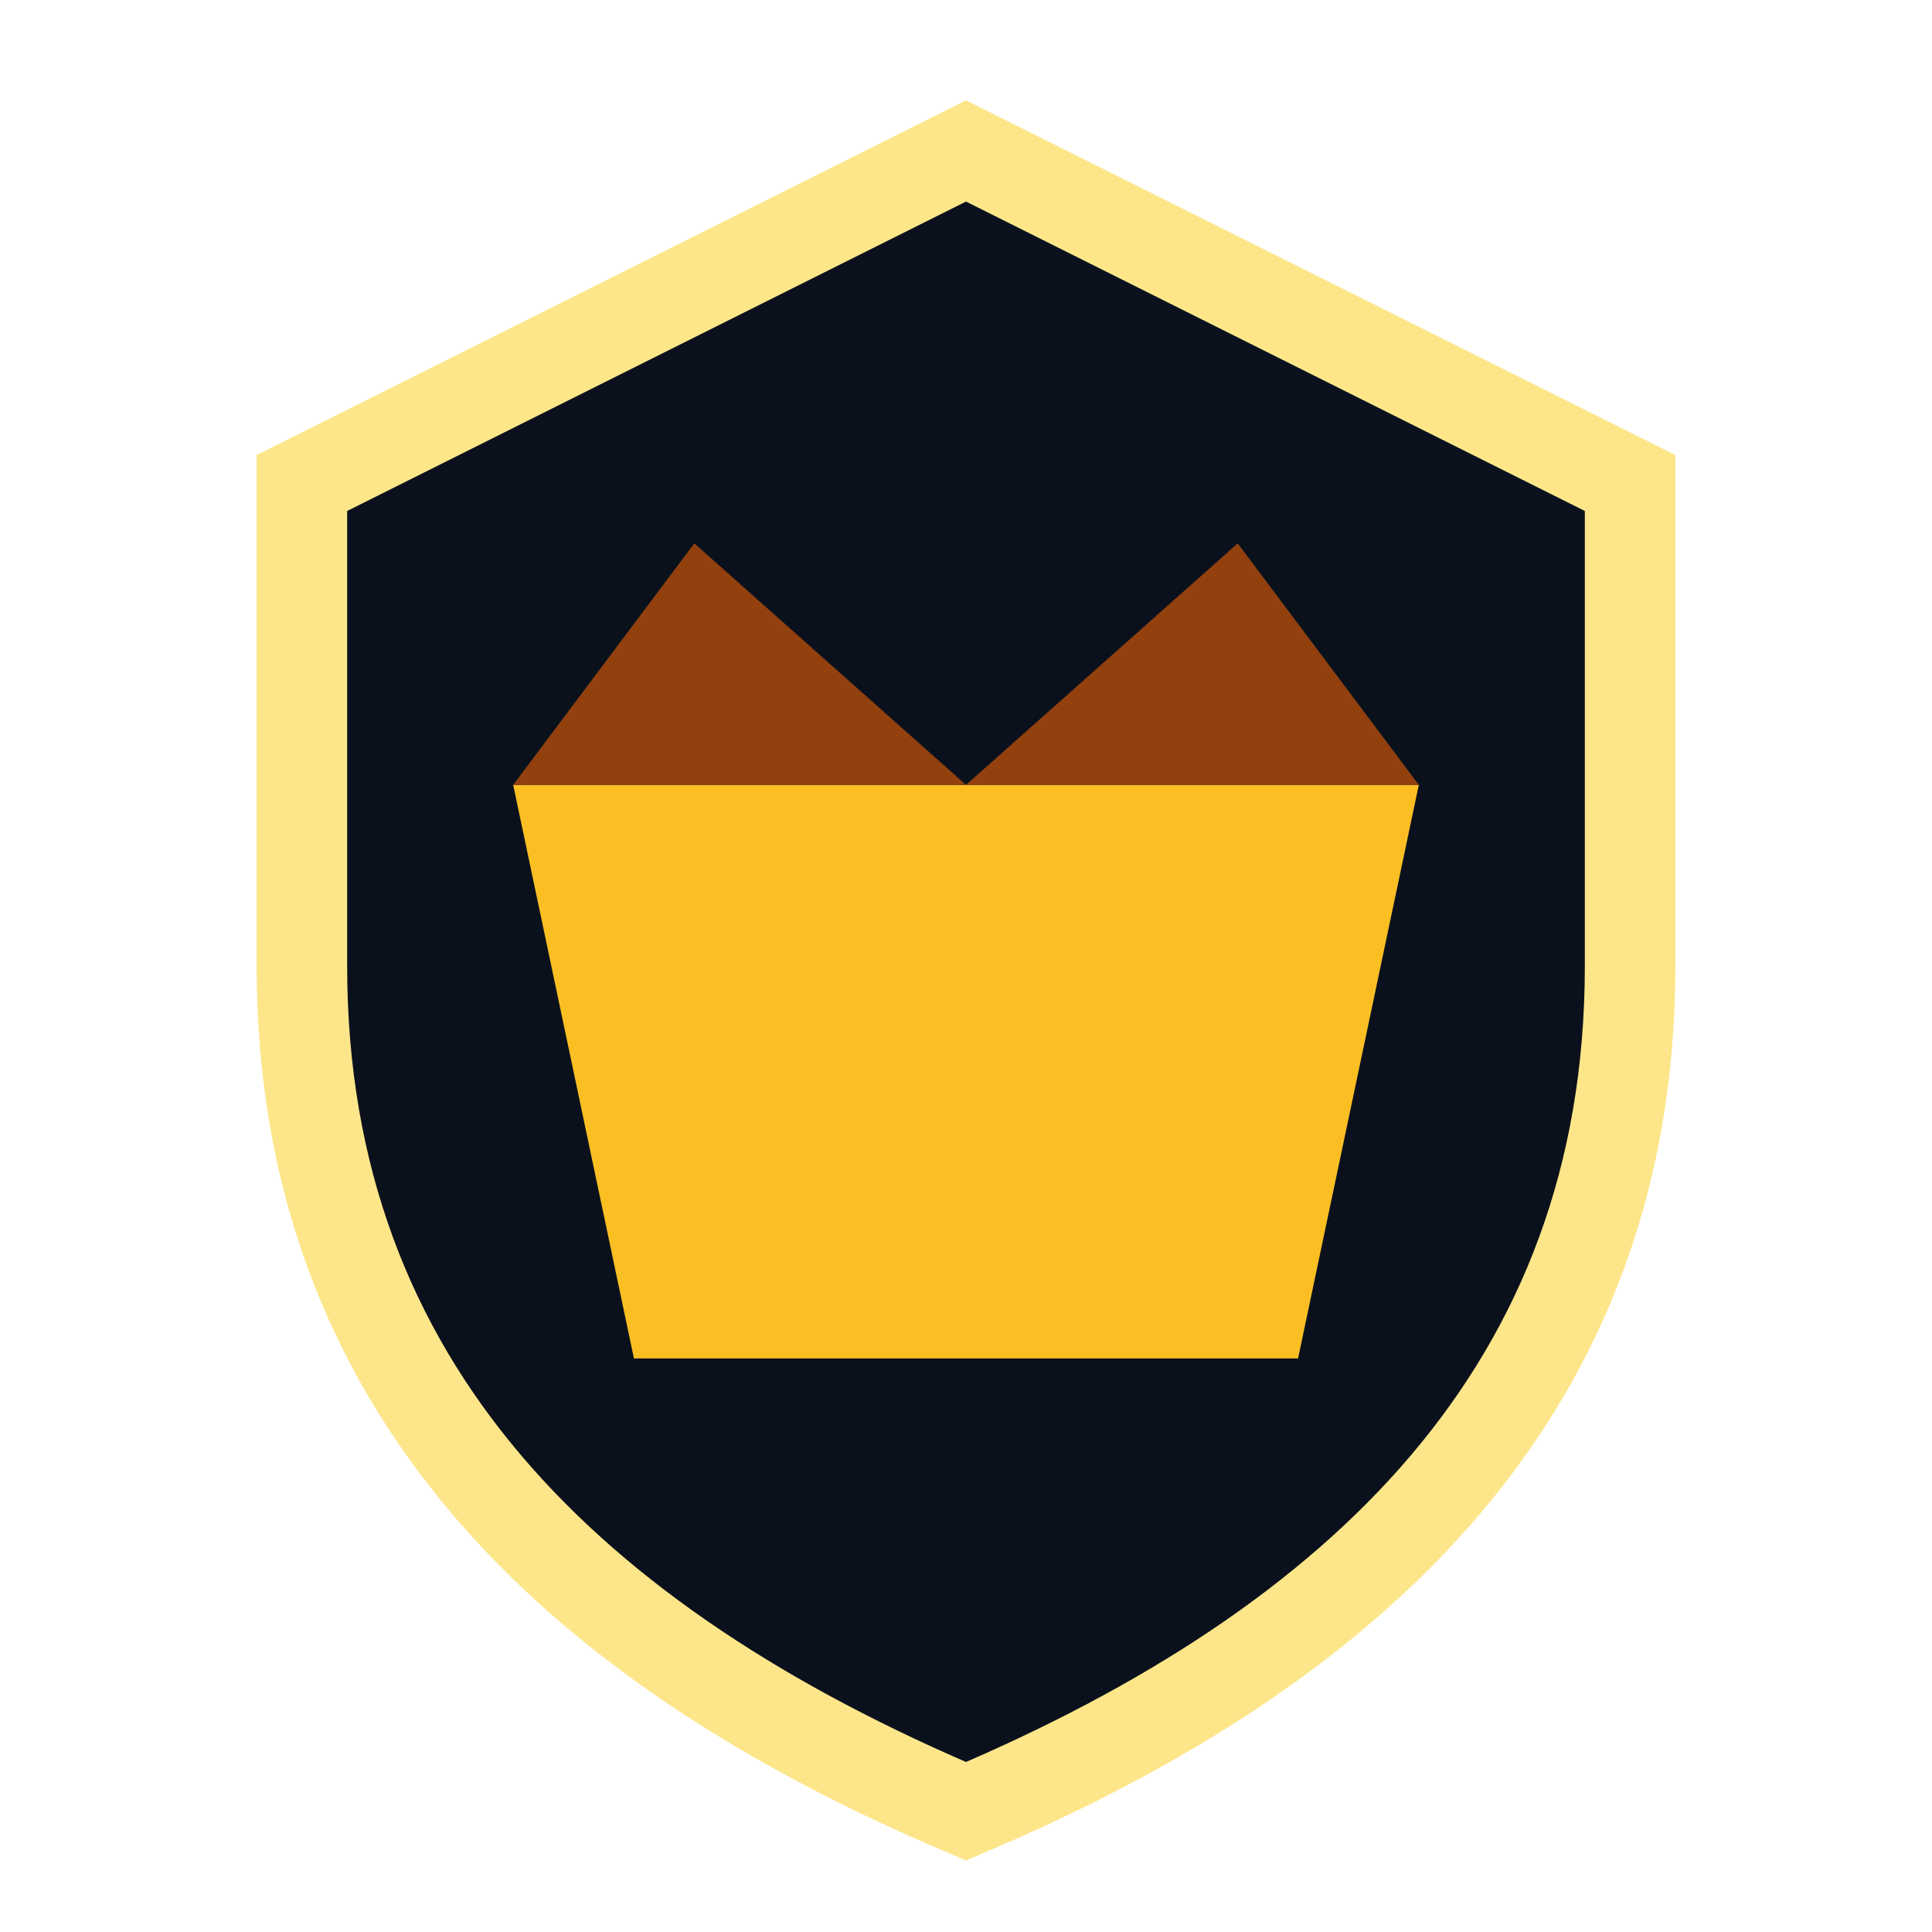
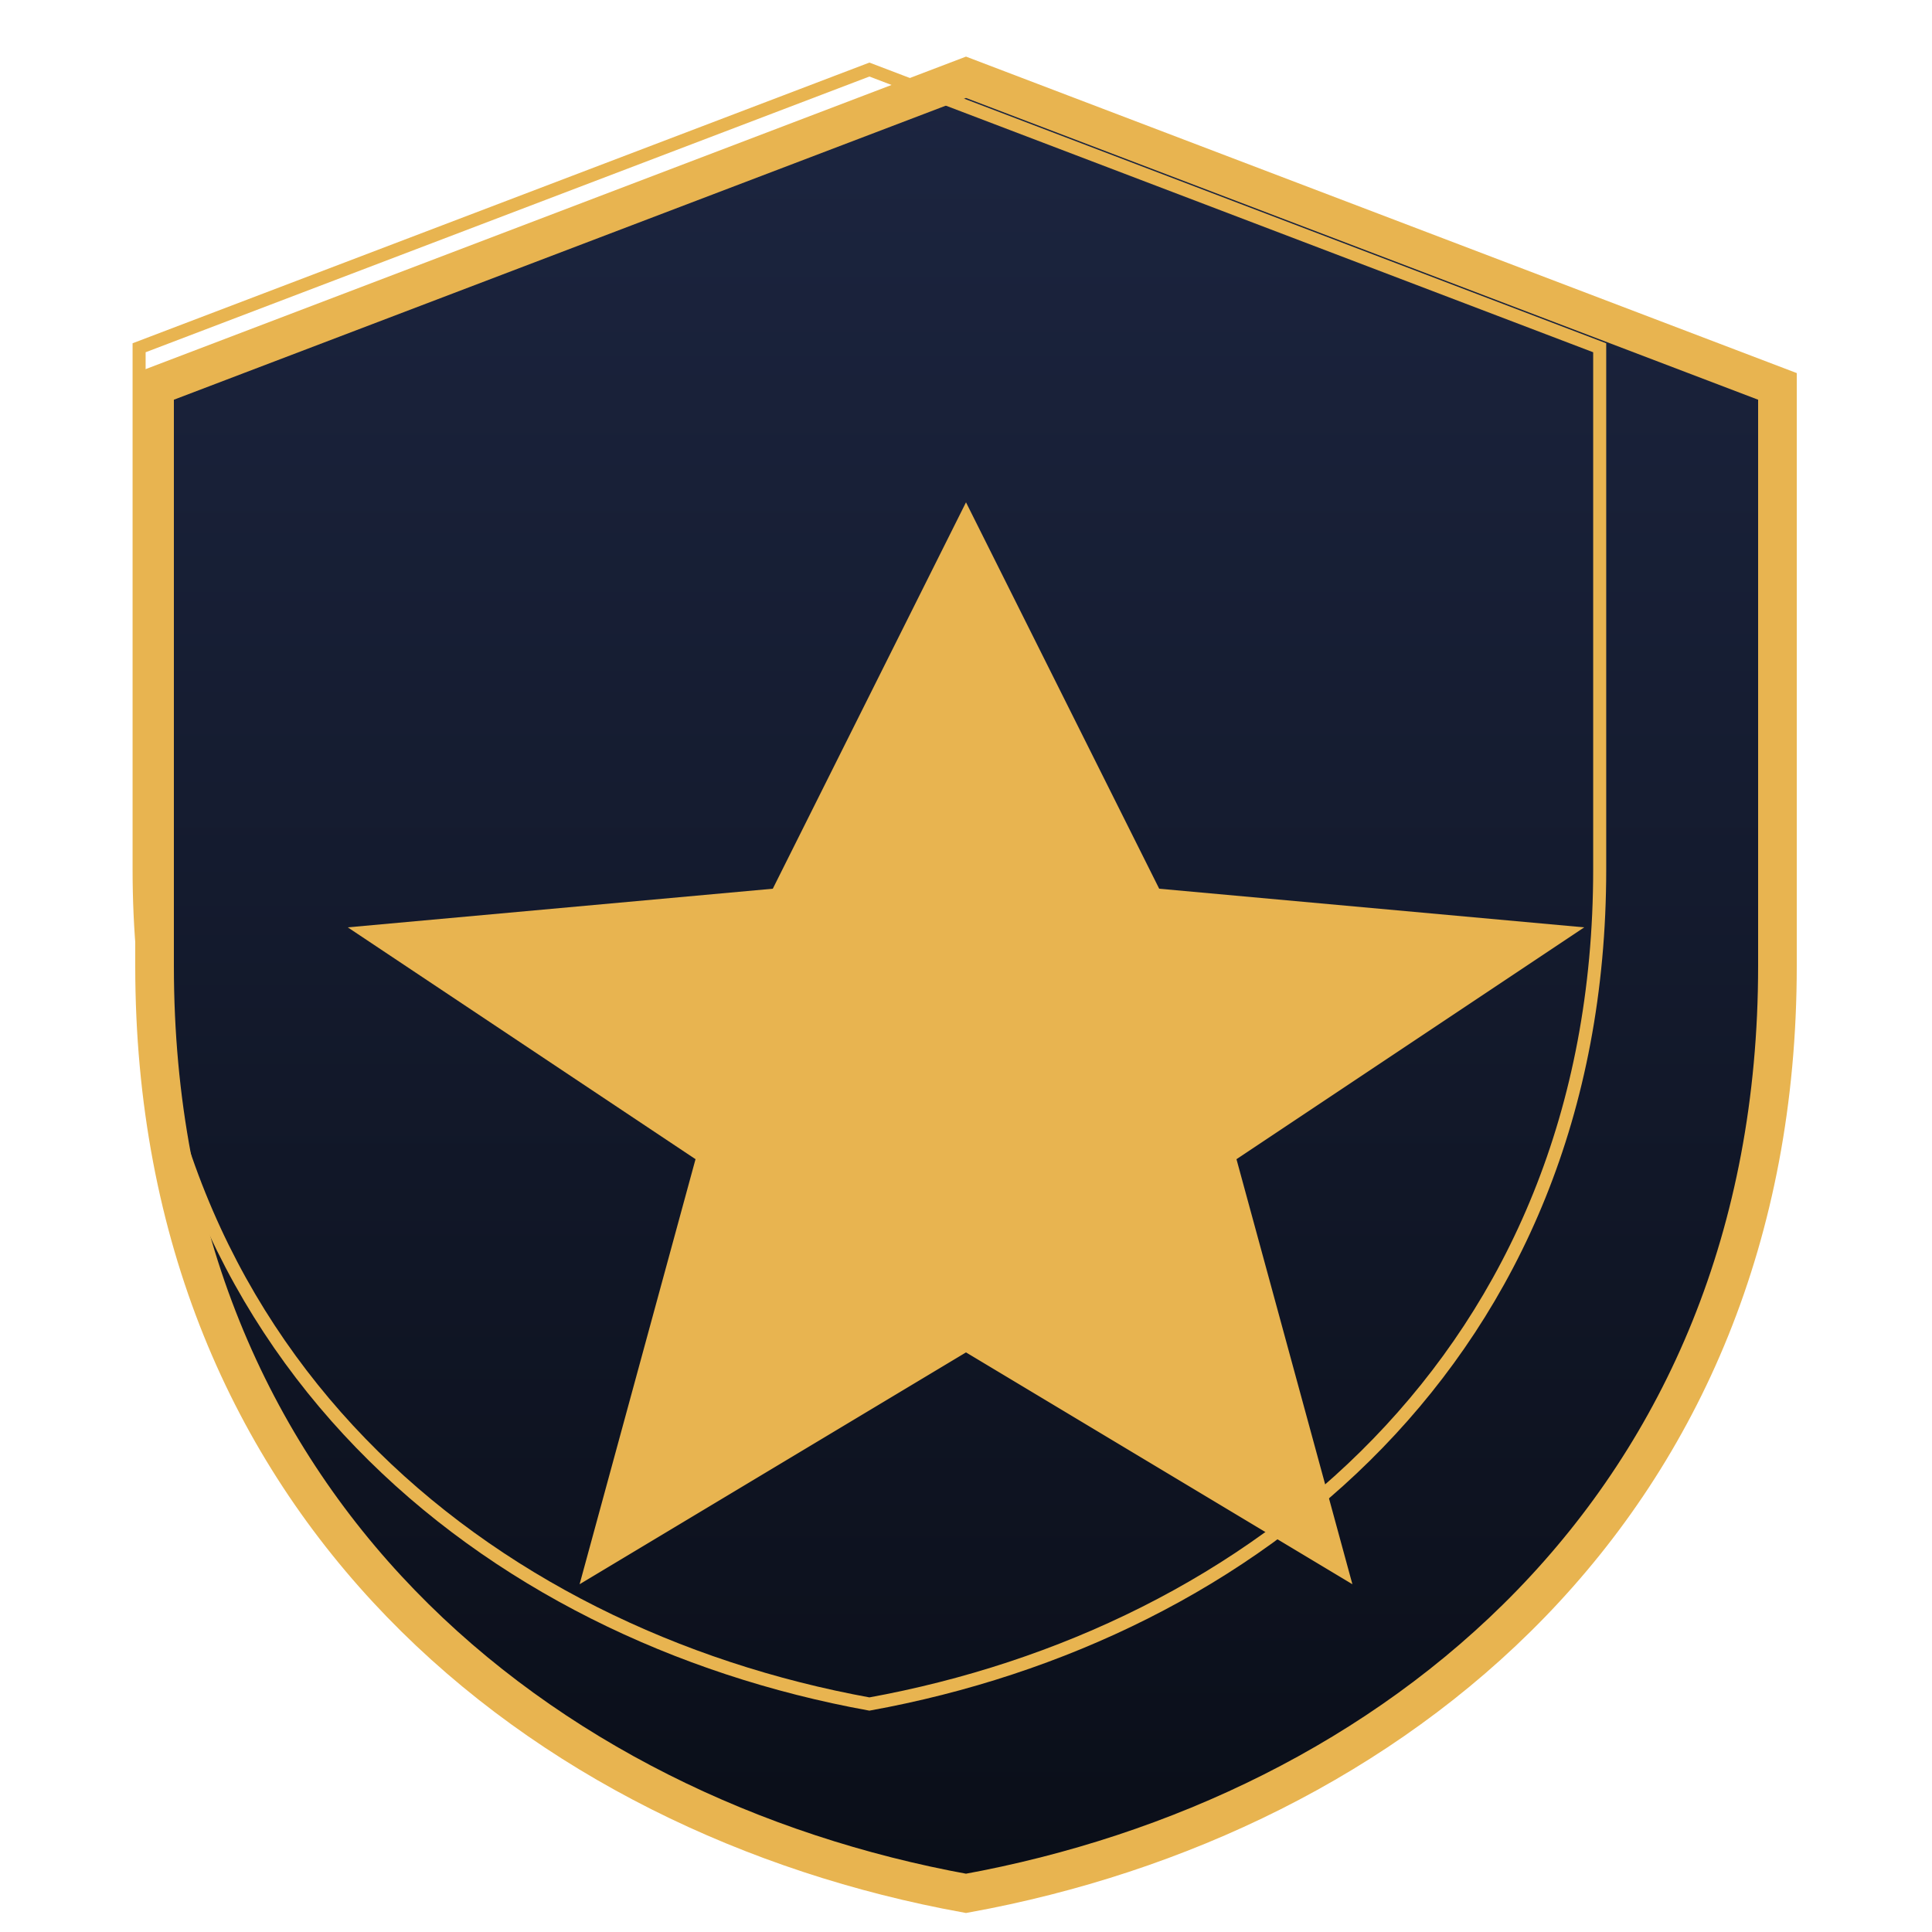
- <svg xmlns="http://www.w3.org/2000/svg" viewBox="0 0 128 128">
-   <path fill="#0b111c" stroke="#fde68a" stroke-width="6" d="M64 10 108 32v32c0 28-18 45-44 56-26-11-44-28-44-56V32z" />
-   <path fill="#fbbf24" d="M34 52h60l-8 38H42z" />
-   <path fill="#92400e" d="m34 52 12-16 18 16 18-16 12 16z" />
+ <svg xmlns="http://www.w3.org/2000/svg" viewBox="0 0 100 100">
+   <defs>
+     <linearGradient id="nobleman-fill" x1="0" y1="0" x2="0" y2="1">
+       <stop offset="0%" stop-color="#1c2540" />
+       <stop offset="100%" stop-color="#0a0e18" />
+     </linearGradient>
+   </defs>
+   <path d="M50 4 L92 20 V50 C92 78 72 94 50 98 C28 94 8 78 8 50 V20 Z" fill="url(#nobleman-fill)" stroke="#e8b450" stroke-width="2" />
+   <path d="M50 4 L92 20 V50 C92 78 72 94 50 98 C28 94 8 78 8 50 V20 Z" fill="none" stroke="#e8b450" stroke-width="0.75" transform="scale(0.9)" transform-origin="50 51" />
+   <path d="M50 26 L60 46 L82 48 L64 60 L70 82 L50 70 L30 82 L36 60 L18 48 L40 46 Z" fill="#e8b450" />
</svg>
